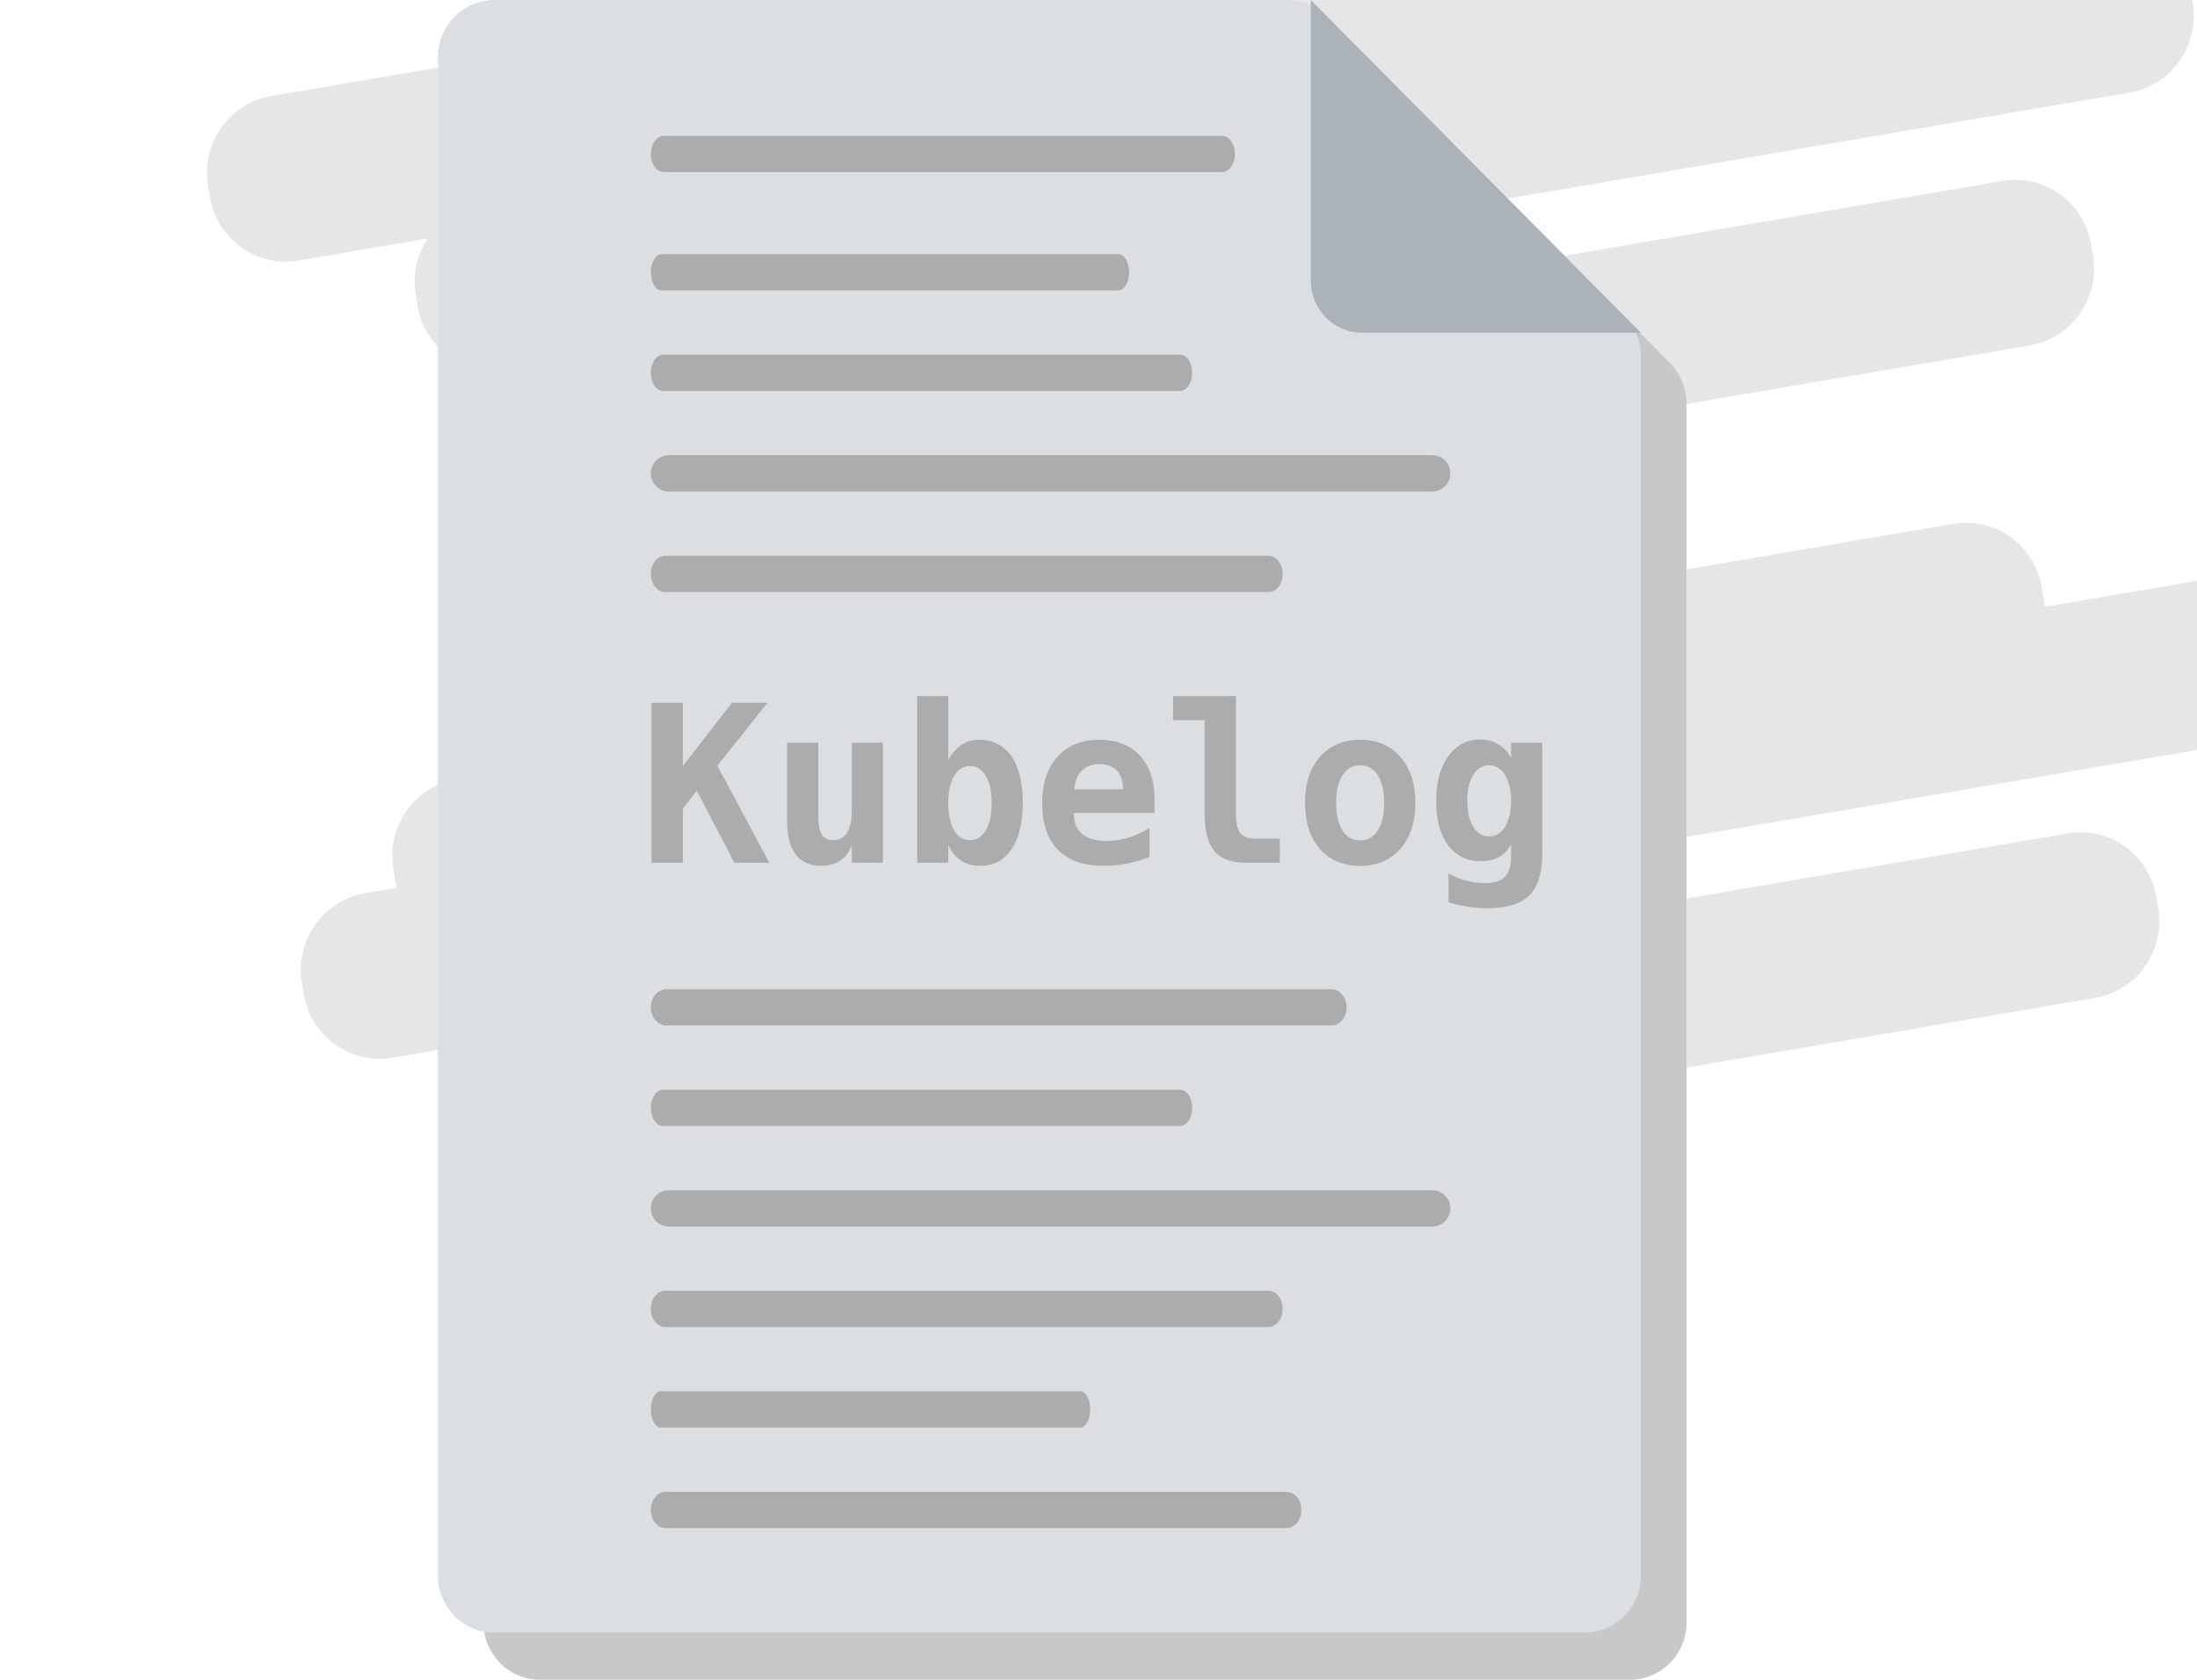
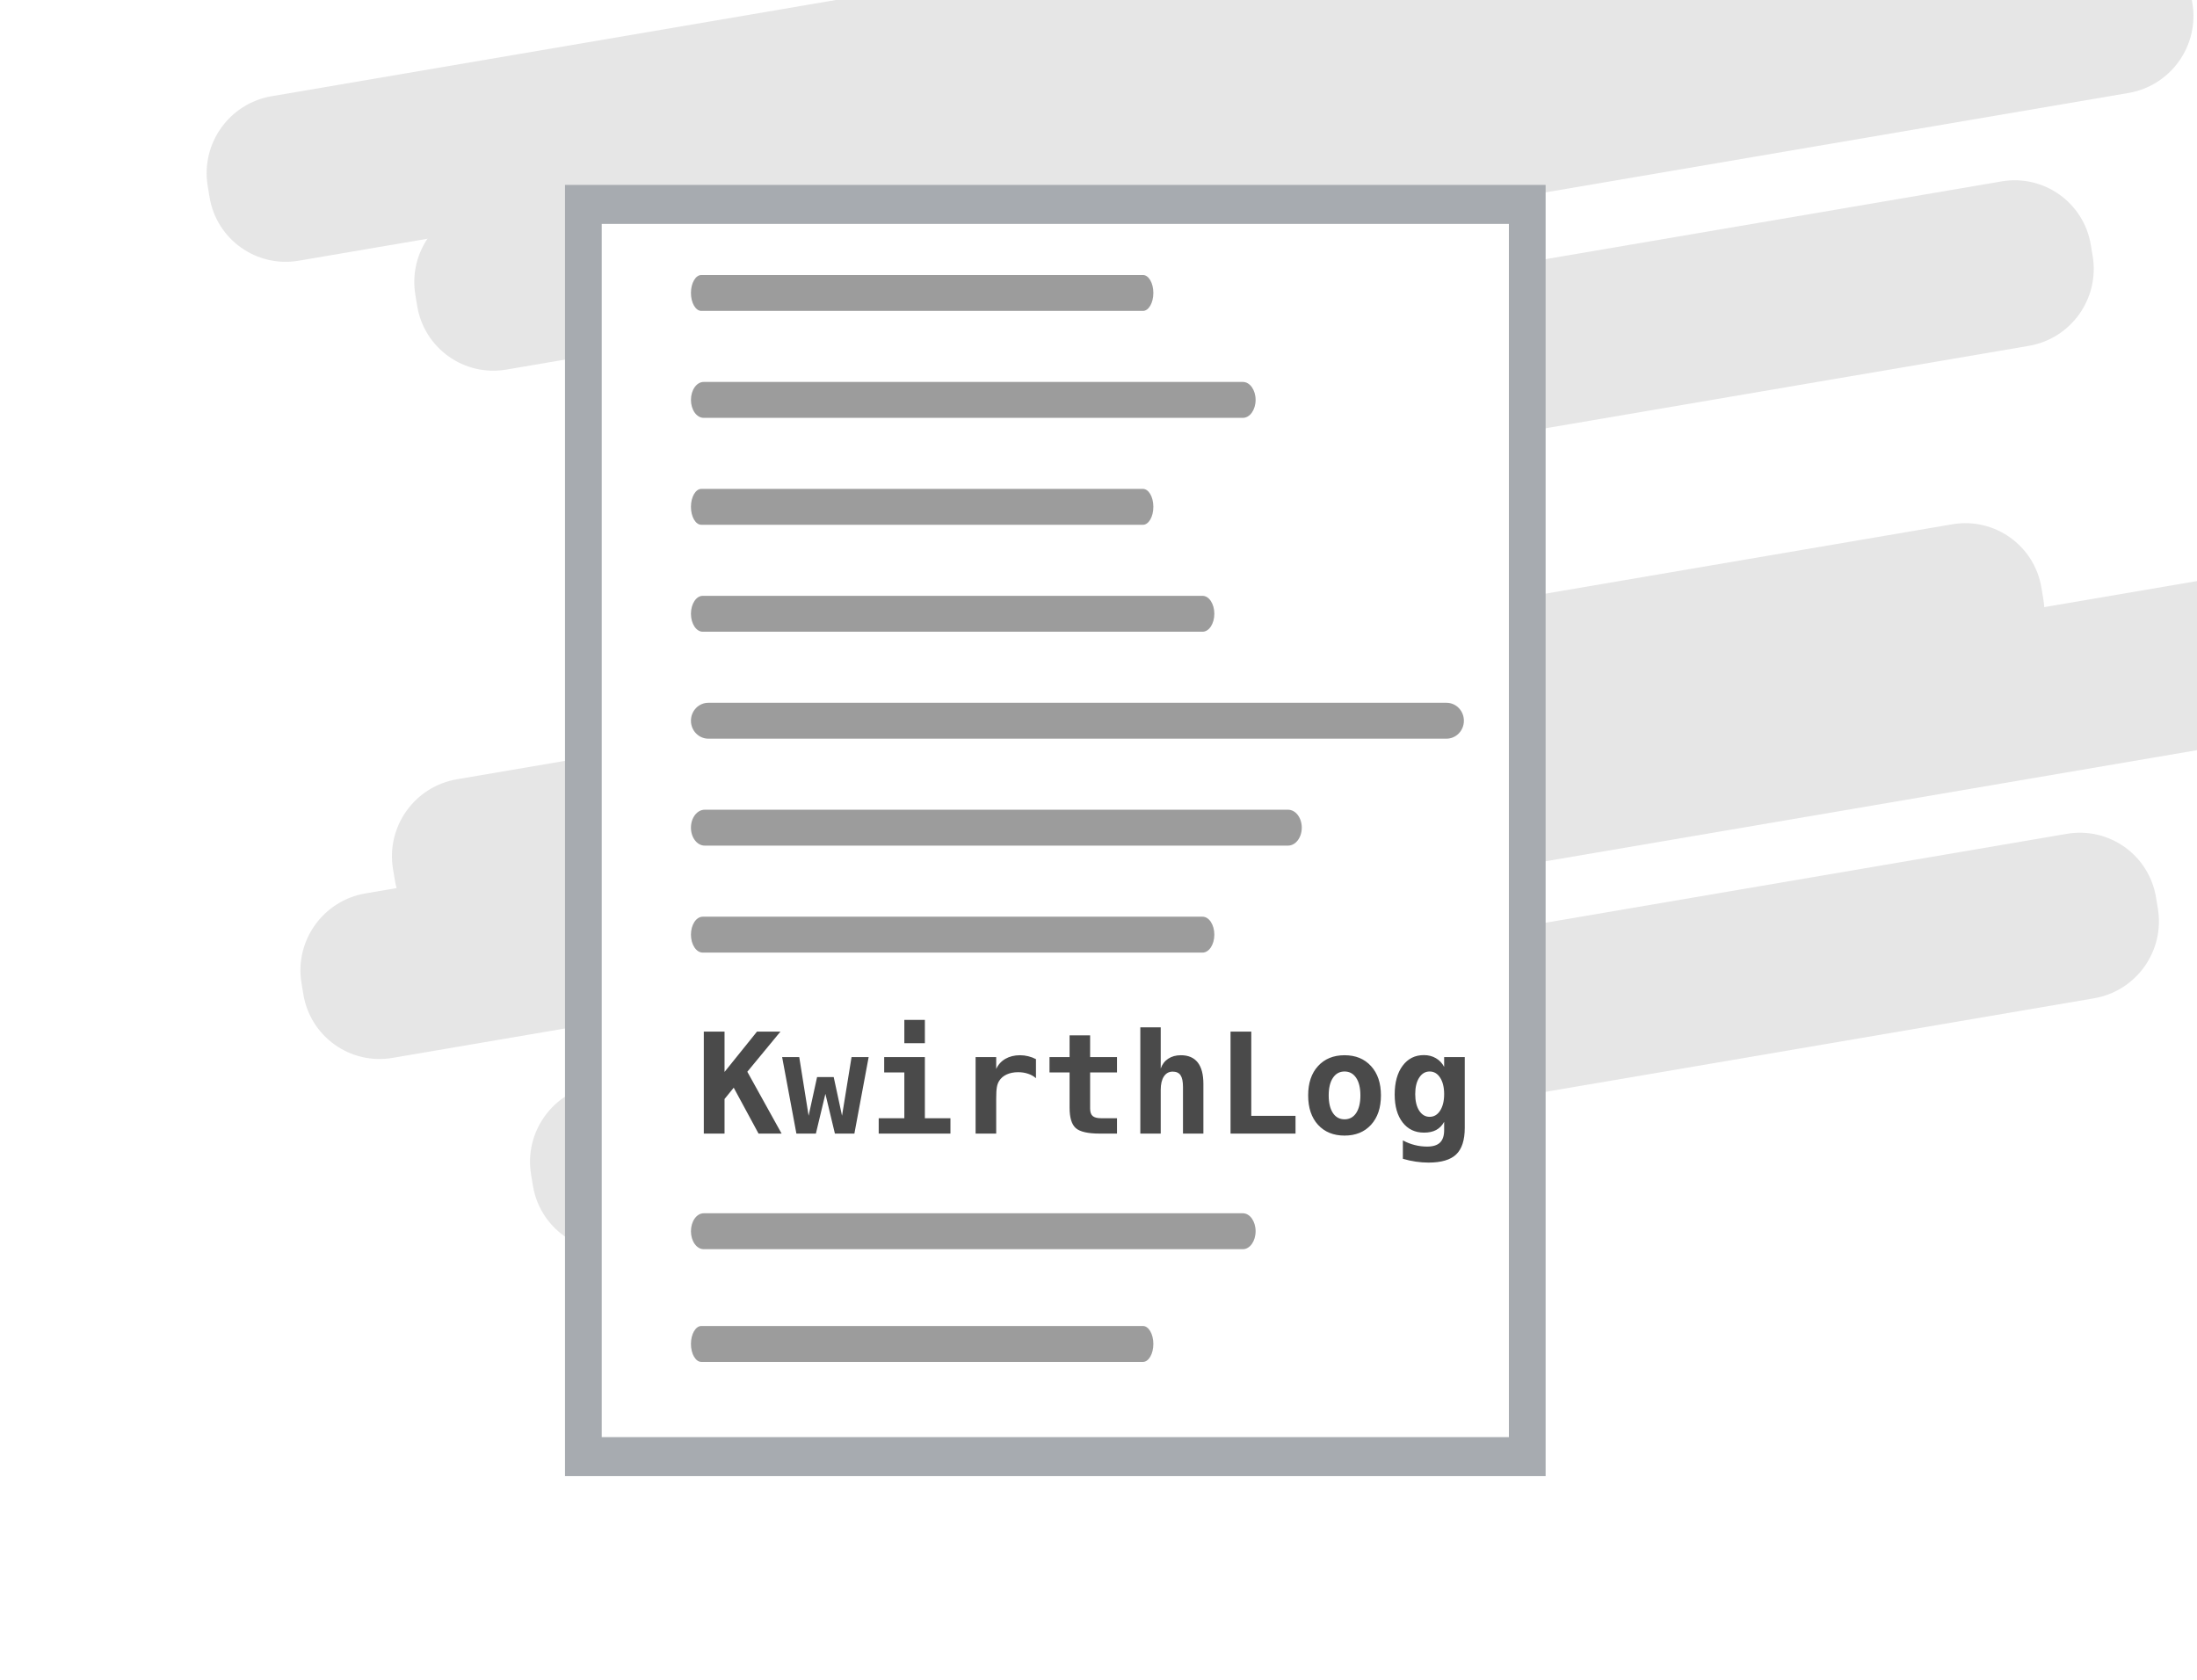
- <svg xmlns="http://www.w3.org/2000/svg" viewBox="0 0 340 260">
-   <g transform="matrix(0.9912869, 0, 0, 0.999262, -14.4058, -13.71687)">
-     <rect style="fill-rule: nonzero; stroke: rgb(255, 255, 255); stroke-width: 0px; fill: rgb(230, 230, 230); transform-origin: 251.826px 205.425px;" transform="matrix(0.985986, -0.166827, 0.164416, 0.986394, -63.92703, -123.8536)" x="111.287" y="192.512" width="281.077" height="25.826" rx="12.015" ry="12.015" />
-     <rect style="fill-rule: nonzero; stroke: rgb(255, 255, 255); stroke-width: 0px; fill: rgb(230, 230, 230); transform-origin: 183.734px 205.425px;" transform="matrix(0.985986, -0.166827, 0.164416, 0.986394, 25.09495, -102.379)" x="81.196" y="192.512" width="205.077" height="25.826" rx="12.015" ry="12.015" />
-     <rect style="fill-rule: nonzero; stroke: rgb(255, 255, 255); stroke-width: 0px; fill: rgb(230, 230, 230); transform-origin: 233.847px 205.425px;" transform="matrix(0.985986, -0.166827, 0.164416, 0.986394, -88.51439, -142.0446)" x="103.341" y="192.512" width="261.01" height="25.826" rx="12.015" ry="12.015" />
-     <rect style="fill-rule: nonzero; stroke: rgb(255, 255, 255); stroke-width: 0px; fill: rgb(230, 230, 230); transform-origin: 293.722px 205.425px;" transform="matrix(0.985986, -0.166827, 0.164416, 0.986394, -99.94611, -14.14946)" x="129.802" y="192.512" width="327.839" height="25.826" rx="12.015" ry="12.015" />
-     <rect style="fill-rule: nonzero; stroke: rgb(255, 255, 255); stroke-width: 0px; fill: rgb(230, 230, 230); transform-origin: 230.511px 205.425px;" transform="matrix(0.985986, -0.166827, 0.164416, 0.986394, -36.57572, 10.83956)" x="101.867" y="192.512" width="257.287" height="25.826" rx="12.015" ry="12.015" />
-     <rect style="fill-rule: nonzero; stroke: rgb(255, 255, 255); stroke-width: 0px; fill: rgb(230, 230, 230); transform-origin: 233.847px 205.425px;" transform="matrix(0.985986, -0.166827, 0.164416, 0.986394, -59.58399, -36.24109)" x="103.341" y="192.512" width="261.01" height="25.826" rx="12.015" ry="12.015" />
-     <path d="M 277.832 76.239 L 277.832 265.059 C 277.832 269.951 273.864 273.919 268.972 273.919 L 98.872 273.919 C 93.979 273.919 90.012 269.951 90.012 265.059 L 90.012 29.879 C 90.012 24.987 93.977 21.019 98.872 21.019 L 222.616 21.019 C 224.965 21.019 227.218 21.952 228.882 23.613 L 275.241 69.972 C 276.899 71.633 277.832 73.887 277.832 76.239 Z" style="stroke: none; stroke-width: 1; stroke-dasharray: none; stroke-linecap: butt; stroke-linejoin: miter; stroke-miterlimit: 10; fill-rule: nonzero; opacity: 1; fill: rgb(200, 200, 200);" stroke-linecap="round" />
-     <path d="M 270.711 68.946 L 270.711 257.767 C 270.711 262.659 266.743 266.627 261.851 266.627 L 91.751 266.627 C 86.859 266.627 82.891 262.659 82.891 257.767 L 82.891 22.587 C 82.891 17.695 86.856 13.727 91.751 13.727 L 215.495 13.727 C 217.844 13.727 220.097 14.66 221.761 16.321 L 268.12 62.68 C 269.778 64.341 270.711 66.594 270.711 68.946 Z" style="stroke: none; stroke-width: 1; stroke-dasharray: none; stroke-linecap: butt; stroke-linejoin: miter; stroke-miterlimit: 10; fill: rgb(220,223,225); fill-rule: nonzero; opacity: 1;" stroke-linecap="round" />
-     <path d="M 270.711 65.276 L 227.235 65.276 C 222.775 65.276 219.162 61.663 219.162 57.203 L 219.162 13.727" style="stroke: none; stroke-width: 1; stroke-dasharray: none; stroke-linecap: butt; stroke-linejoin: miter; stroke-miterlimit: 10; fill: rgb(171,178,184); fill-rule: nonzero; opacity: 1;" stroke-linecap="round" />
-     <g transform="matrix(2.81, 0, 0, 2.81, 48.53481, 14.40607)" style="stroke: none; stroke-width: 0; stroke-dasharray: none; stroke-linecap: butt; stroke-linejoin: miter; stroke-miterlimit: 10; fill: none; fill-rule: nonzero; opacity: 1;">
-       <path d="M 67.477 67.368 L 25.059 67.368 C 24.507 67.368 24.059 66.921 24.059 66.368 C 24.059 65.815 24.507 65.368 25.059 65.368 L 67.477 65.368 C 68.03 65.368 68.477 65.815 68.477 66.368 C 68.477 66.921 68.03 67.368 67.477 67.368 Z" style="stroke: none; stroke-width: 1; stroke-dasharray: none; stroke-linecap: butt; stroke-linejoin: miter; stroke-miterlimit: 10; fill-rule: nonzero; opacity: 1; fill: rgb(172, 172, 172);" stroke-linecap="round" />
-       <path d="M 47.92 78.45 L 24.609 78.45 C 24.305 78.45 24.059 78.003 24.059 77.45 C 24.059 76.897 24.305 76.45 24.609 76.45 L 47.92 76.45 C 48.225 76.45 48.471 76.897 48.471 77.45 C 48.471 78.003 48.225 78.45 47.92 78.45 Z" style="stroke: none; stroke-width: 1; stroke-dasharray: none; stroke-linecap: butt; stroke-linejoin: miter; stroke-miterlimit: 10; fill-rule: nonzero; opacity: 1; fill: rgb(172, 172, 172);" stroke-linecap="round" />
-       <path d="M 53.459 61.827 L 24.736 61.827 C 24.362 61.827 24.059 61.38 24.059 60.827 C 24.059 60.274 24.362 59.827 24.736 59.827 L 53.459 59.827 C 53.833 59.827 54.136 60.274 54.136 60.827 C 54.136 61.38 53.833 61.827 53.459 61.827 Z" style="stroke: none; stroke-width: 1; stroke-dasharray: none; stroke-linecap: butt; stroke-linejoin: miter; stroke-miterlimit: 10; fill-rule: nonzero; opacity: 1; fill: rgb(172, 172, 172);" stroke-linecap="round" />
-       <path d="M 58.371 72.909 L 24.849 72.909 C 24.413 72.909 24.059 72.462 24.059 71.909 C 24.059 71.356 24.413 70.909 24.849 70.909 L 58.371 70.909 C 58.808 70.909 59.161 71.356 59.161 71.909 C 59.161 72.462 58.808 72.909 58.371 72.909 Z" style="stroke: none; stroke-width: 1; stroke-dasharray: none; stroke-linecap: butt; stroke-linejoin: miter; stroke-miterlimit: 10; fill-rule: nonzero; opacity: 1; fill: rgb(172, 172, 172);" stroke-linecap="round" />
-       <path d="M 61.849 56.286 L 24.929 56.286 C 24.449 56.286 24.059 55.839 24.059 55.286 C 24.059 54.733 24.449 54.286 24.929 54.286 L 61.849 54.286 C 62.33 54.286 62.719 54.733 62.719 55.286 C 62.719 55.839 62.33 56.286 61.849 56.286 Z" style="stroke: none; stroke-width: 1; stroke-dasharray: none; stroke-linecap: butt; stroke-linejoin: miter; stroke-miterlimit: 10; fill-rule: nonzero; opacity: 1; fill: rgb(172, 172, 172);" stroke-linecap="round" />
-       <path d="M 59.387 83.993 L 24.873 83.993 C 24.424 83.993 24.059 83.546 24.059 82.993 C 24.059 82.44 24.424 81.993 24.873 81.993 L 59.387 81.993 C 59.837 81.993 60.201 82.44 60.201 82.993 C 60.201 83.546 59.837 83.993 59.387 83.993 Z" style="stroke: none; stroke-width: 1; stroke-dasharray: none; stroke-linecap: butt; stroke-linejoin: miter; stroke-miterlimit: 10; fill-rule: nonzero; opacity: 1; fill: rgb(172, 172, 172);" stroke-linecap="round" />
+ <svg xmlns="http://www.w3.org/2000/svg" xmlns:ns1="https://boxy-svg.com" viewBox="0 0 340 260">
+   <defs>
+     <ns1:export>
+       <ns1:file format="svg" excluded="true" />
+     </ns1:export>
+   </defs>
+   <rect style="fill-rule: nonzero; stroke: rgb(255, 255, 255); stroke-width: 0px; fill: rgb(230, 230, 230); transform-origin: 249.688px 205.227px;" transform="matrix(0.985765, -0.168131, 0.16314, 0.986616, -77.83192, -137.4328)" x="110.342" y="192.327" width="278.691" height="25.801" rx="12.015" ry="12.015" />
+   <rect style="fill-rule: nonzero; stroke: rgb(255, 255, 255); stroke-width: 0px; fill: rgb(230, 230, 230); transform-origin: 182.174px 205.227px;" transform="matrix(0.985765, -0.168131, 0.16314, 0.986616, 10.42954, -115.9741)" x="80.507" y="192.327" width="203.336" height="25.801" rx="12.015" ry="12.015" />
+   <rect style="fill-rule: nonzero; stroke: rgb(255, 255, 255); stroke-width: 0px; fill: rgb(230, 230, 230); transform-origin: 231.862px 205.227px;" transform="matrix(0.985765, -0.168131, 0.16314, 0.986616, -102.2011, -155.6104)" x="102.464" y="192.327" width="258.794" height="25.801" rx="12.015" ry="12.015" />
+   <rect style="fill-rule: nonzero; stroke: rgb(255, 255, 255); stroke-width: 0px; fill: rgb(230, 230, 230); transform-origin: 291.228px 205.227px;" transform="matrix(0.985765, -0.168131, 0.16314, 0.986616, -113.5465, -27.8096)" x="128.7" y="192.327" width="325.056" height="25.801" rx="12.015" ry="12.015" />
+   <rect style="fill-rule: nonzero; stroke: rgb(255, 255, 255); stroke-width: 0px; fill: rgb(230, 230, 230); transform-origin: 228.554px 205.227px;" transform="matrix(0.985765, -0.168131, 0.16314, 0.986616, -50.71419, -2.839044)" x="101.002" y="192.327" width="255.103" height="25.801" rx="12.015" ry="12.015" />
+   <rect style="fill-rule: nonzero; stroke: rgb(255, 255, 255); stroke-width: 0px; fill: rgb(230, 230, 230); transform-origin: 231.862px 205.227px;" transform="matrix(0.985765, -0.168131, 0.16314, 0.986616, -73.52272, -49.88495)" x="102.464" y="192.327" width="258.794" height="25.801" rx="12.015" ry="12.015" />
+   <g id="g2938" transform="matrix(1.212132, 0, 0, 1.287234, -1602.869, -17118.109)" style="">
+     <g id="g2923" transform="matrix(1, 0, 0, 1, -88.07703, -4.644278)">
+       <path style="color: rgb(0, 0, 0); font-style: normal; font-variant: normal; font-weight: normal; font-stretch: normal; font-size: medium; line-height: normal; font-family: sans-serif; font-feature-settings: normal; text-indent: 0px; text-align: start; text-decoration: none solid rgb(0, 0, 0); letter-spacing: normal; word-spacing: normal; text-transform: none; writing-mode: lr-tb; direction: ltr; text-orientation: mixed; dominant-baseline: auto; baseline-shift: baseline; text-anchor: start; white-space: normal; clip-rule: nonzero; display: inline; overflow: visible; visibility: visible; opacity: 1; isolation: auto; mix-blend-mode: normal; color-interpolation: srgb; color-interpolation-filters: linearrgb; vector-effect: none; fill: rgb(255, 255, 255); fill-opacity: 1; fill-rule: evenodd; stroke-width: 4.689; stroke-linecap: butt; stroke-linejoin: miter; stroke-miterlimit: 4; stroke-dasharray: none; stroke-dashoffset: 0; stroke-opacity: 1; color-rendering: auto; image-rendering: auto; shape-rendering: auto; text-rendering: auto; paint-order: fill; stroke: rgb(167, 171, 176);" d="m 1484.912,13327.59 h 120.51 v 150.57 h -120.51 z" id="path3310" />
    </g>
-     <text style="fill: rgb(172, 172, 172); font-family: Consolas; font-size: 34px; font-weight: 700; stroke-miterlimit: 10; stroke-width: 0px; white-space: pre;" x="114.293" y="147.365">Kubelog</text>
-     <g transform="matrix(2.81, 0, 0, 2.81, 46.87972, -88.48206)" style="stroke: none; stroke-width: 0; stroke-dasharray: none; stroke-linecap: butt; stroke-linejoin: miter; stroke-miterlimit: 10; fill: none; fill-rule: nonzero; opacity: 1;">
-       <g>
-         <path d="M 68.066 63.467 L 25.648 63.467 C 25.096 63.467 24.648 63.02 24.648 62.467 C 24.648 61.914 25.096 61.467 25.648 61.467 L 68.066 61.467 C 68.619 61.467 69.066 61.914 69.066 62.467 C 69.066 63.02 68.619 63.467 68.066 63.467 Z" style="stroke: none; stroke-width: 1; stroke-dasharray: none; stroke-linecap: butt; stroke-linejoin: miter; stroke-miterlimit: 10; fill-rule: nonzero; opacity: 1; fill: rgb(172, 172, 172);" stroke-linecap="round" />
-         <path d="M 54.048 57.926 L 25.325 57.926 C 24.951 57.926 24.648 57.479 24.648 56.926 C 24.648 56.373 24.951 55.926 25.325 55.926 L 54.048 55.926 C 54.422 55.926 54.725 56.373 54.725 56.926 C 54.725 57.479 54.422 57.926 54.048 57.926 Z" style="stroke: none; stroke-width: 1; stroke-dasharray: none; stroke-linecap: butt; stroke-linejoin: miter; stroke-miterlimit: 10; fill-rule: nonzero; opacity: 1; fill: rgb(172, 172, 172);" stroke-linecap="round" />
-         <path d="M 58.96 69.008 L 25.438 69.008 C 25.002 69.008 24.648 68.561 24.648 68.008 C 24.648 67.455 25.002 67.008 25.438 67.008 L 58.96 67.008 C 59.397 67.008 59.75 67.455 59.75 68.008 C 59.75 68.561 59.397 69.008 58.96 69.008 Z" style="stroke: none; stroke-width: 1; stroke-dasharray: none; stroke-linecap: butt; stroke-linejoin: miter; stroke-miterlimit: 10; fill-rule: nonzero; opacity: 1; fill: rgb(172, 172, 172);" stroke-linecap="round" />
-         <path d="M 50.623 52.385 L 25.246 52.385 C 24.916 52.385 24.648 51.938 24.648 51.385 C 24.648 50.832 24.916 50.385 25.246 50.385 L 50.623 50.385 C 50.953 50.385 51.221 50.832 51.221 51.385 C 51.221 51.938 50.953 52.385 50.623 52.385 Z" style="stroke: none; stroke-width: 1; stroke-dasharray: none; stroke-linecap: butt; stroke-linejoin: miter; stroke-miterlimit: 10; fill-rule: nonzero; opacity: 1; fill: rgb(172, 172, 172);" stroke-linecap="round" />
-         <path d="M 56.366 45.86 L 25.378 45.86 C 24.975 45.86 24.648 45.413 24.648 44.86 C 24.648 44.307 24.975 43.86 25.378 43.86 L 56.366 43.86 C 56.77 43.86 57.097 44.307 57.097 44.86 C 57.097 45.413 56.77 45.86 56.366 45.86 Z" style="stroke: none; stroke-width: 1; stroke-dasharray: none; stroke-linecap: butt; stroke-linejoin: miter; stroke-miterlimit: 10; fill-rule: nonzero; opacity: 1; fill: rgb(172, 172, 172);" stroke-linecap="round" />
+     <g id="g3330" transform="matrix(0.363994, 0, 0, 0.363994, 662.5591, 9263.273)">
+       <g transform="matrix(6.103682, 0, 0, 5.928513, 1904.566, 10952.353)">
+         <g>
+           <path d="M 68.066 63.636 L 25.648 63.636 C 25.096 63.636 24.648 63.189 24.648 62.636 C 24.648 62.083 25.096 61.636 25.648 61.636 L 68.066 61.636 C 68.619 61.636 69.066 62.083 69.066 62.636 C 69.066 63.189 68.619 63.636 68.066 63.636 Z" style="stroke: none; stroke-width: 1; stroke-dasharray: none; stroke-linecap: butt; stroke-linejoin: miter; stroke-miterlimit: 10; fill-rule: nonzero; opacity: 1; fill: rgb(156, 156, 156);" stroke-linecap="round" />
+           <path d="M 54.048 57.677 L 25.325 57.677 C 24.951 57.677 24.648 57.23 24.648 56.677 C 24.648 56.124 24.951 55.677 25.325 55.677 L 54.048 55.677 C 54.422 55.677 54.725 56.124 54.725 56.677 C 54.725 57.23 54.422 57.677 54.048 57.677 Z" style="stroke: none; stroke-width: 1; stroke-dasharray: none; stroke-linecap: butt; stroke-linejoin: miter; stroke-miterlimit: 10; fill-rule: nonzero; opacity: 1; fill: rgb(156, 156, 156);" stroke-linecap="round" />
+           <path d="M 58.96 69.595 L 25.438 69.595 C 25.002 69.595 24.648 69.148 24.648 68.595 C 24.648 68.042 25.002 67.595 25.438 67.595 L 58.96 67.595 C 59.397 67.595 59.75 68.042 59.75 68.595 C 59.75 69.148 59.397 69.595 58.96 69.595 Z" style="stroke: none; stroke-width: 1; stroke-dasharray: none; stroke-linecap: butt; stroke-linejoin: miter; stroke-miterlimit: 10; fill-rule: nonzero; opacity: 1; fill: rgb(156, 156, 156);" stroke-linecap="round" />
+           <path d="M 50.623 51.718 L 25.246 51.718 C 24.916 51.718 24.648 51.271 24.648 50.718 C 24.648 50.165 24.916 49.718 25.246 49.718 L 50.623 49.718 C 50.953 49.718 51.221 50.165 51.221 50.718 C 51.221 51.271 50.953 51.718 50.623 51.718 Z" style="stroke: none; stroke-width: 1; stroke-dasharray: none; stroke-linecap: butt; stroke-linejoin: miter; stroke-miterlimit: 10; fill-rule: nonzero; opacity: 1; fill: rgb(156, 156, 156);" stroke-linecap="round" />
+           <path d="M 56.366 45.759 L 25.378 45.759 C 24.975 45.759 24.648 45.312 24.648 44.759 C 24.648 44.206 24.975 43.759 25.378 43.759 L 56.366 43.759 C 56.77 43.759 57.097 44.206 57.097 44.759 C 57.097 45.312 56.77 45.759 56.366 45.759 Z" style="stroke: none; stroke-width: 1; stroke-dasharray: none; stroke-linecap: butt; stroke-linejoin: miter; stroke-miterlimit: 10; fill-rule: nonzero; opacity: 1; fill: rgb(156, 156, 156);" stroke-linecap="round" />
+           <path d="M 54.048 75.556 L 25.325 75.556 C 24.951 75.556 24.648 75.109 24.648 74.556 C 24.648 74.003 24.951 73.556 25.325 73.556 L 54.048 73.556 C 54.422 73.556 54.725 74.003 54.725 74.556 C 54.725 75.109 54.422 75.556 54.048 75.556 Z" style="stroke: none; stroke-width: 1; stroke-dasharray: none; stroke-linecap: butt; stroke-linejoin: miter; stroke-miterlimit: 10; fill-rule: nonzero; opacity: 1; fill: rgb(156, 156, 156);" stroke-linecap="round" />
+           <path d="M 50.623 98.363 L 25.246 98.363 C 24.916 98.363 24.648 97.916 24.648 97.363 C 24.648 96.81 24.916 96.363 25.246 96.363 L 50.623 96.363 C 50.953 96.363 51.221 96.81 51.221 97.363 C 51.221 97.916 50.953 98.363 50.623 98.363 Z" style="stroke: none; stroke-width: 1; stroke-dasharray: none; stroke-linecap: butt; stroke-linejoin: miter; stroke-miterlimit: 10; fill-rule: nonzero; opacity: 1; fill: rgb(156, 156, 156);" stroke-linecap="round" />
+           <path d="M 56.366 92.082 L 25.378 92.082 C 24.975 92.082 24.648 91.635 24.648 91.082 C 24.648 90.529 24.975 90.082 25.378 90.082 L 56.366 90.082 C 56.77 90.082 57.097 90.529 57.097 91.082 C 57.097 91.635 56.77 92.082 56.366 92.082 Z" style="stroke: none; stroke-width: 1; stroke-dasharray: none; stroke-linecap: butt; stroke-linejoin: miter; stroke-miterlimit: 10; fill-rule: nonzero; opacity: 1; fill: rgb(156, 156, 156);" stroke-linecap="round" />
+           <path d="M 50.623 39.8 L 25.246 39.8 C 24.916 39.8 24.648 39.353 24.648 38.8 C 24.648 38.247 24.916 37.8 25.246 37.8 L 50.623 37.8 C 50.953 37.8 51.221 38.247 51.221 38.8 C 51.221 39.353 50.953 39.8 50.623 39.8 Z" style="stroke: none; stroke-width: 1; stroke-dasharray: none; stroke-linecap: butt; stroke-linejoin: miter; stroke-miterlimit: 10; fill-rule: nonzero; opacity: 1; fill: rgb(156, 156, 156);" stroke-linecap="round" />
+         </g>
      </g>
    </g>
  </g>
+   <text style="fill: rgb(74, 74, 74); font-family: Consolas; font-size: 34px; font-weight: 700; stroke-miterlimit: 10; stroke-width: 0px; white-space: pre;" transform="matrix(0.654152, 0, 0, 0.636825, 32.88534, 81.6141)" x="114.293" y="147.365">KwirthLog</text>
</svg>
